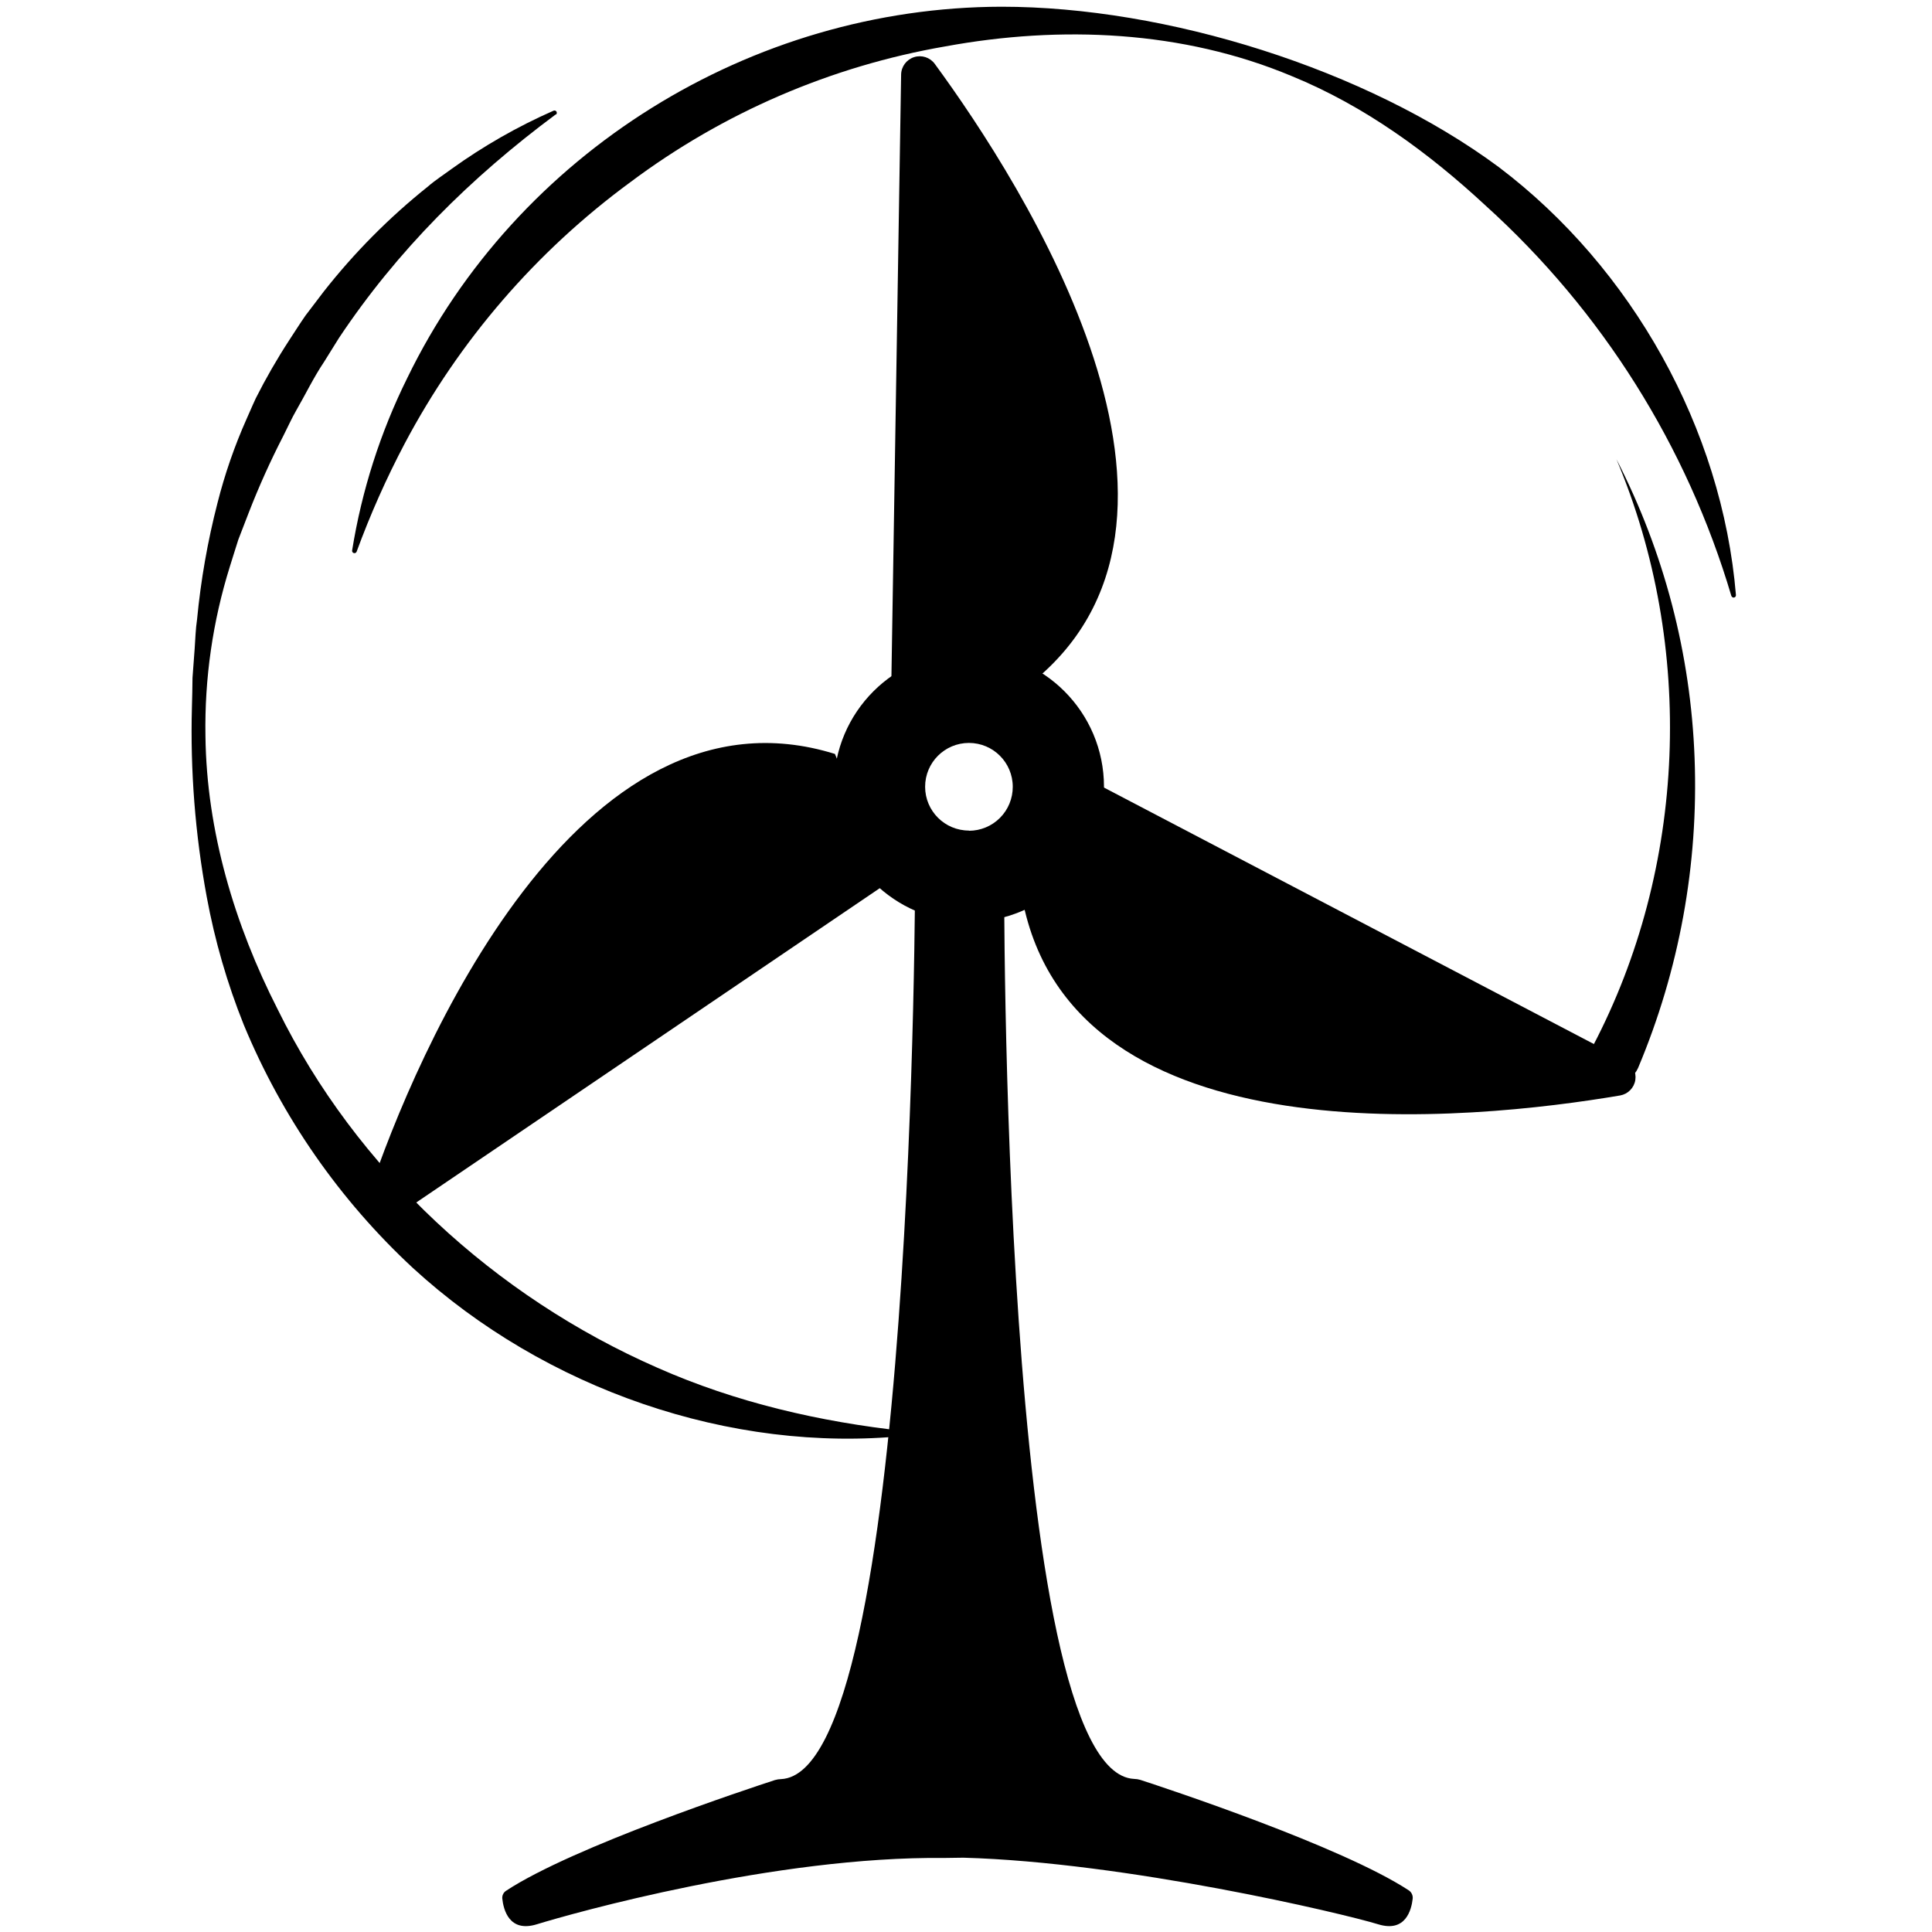
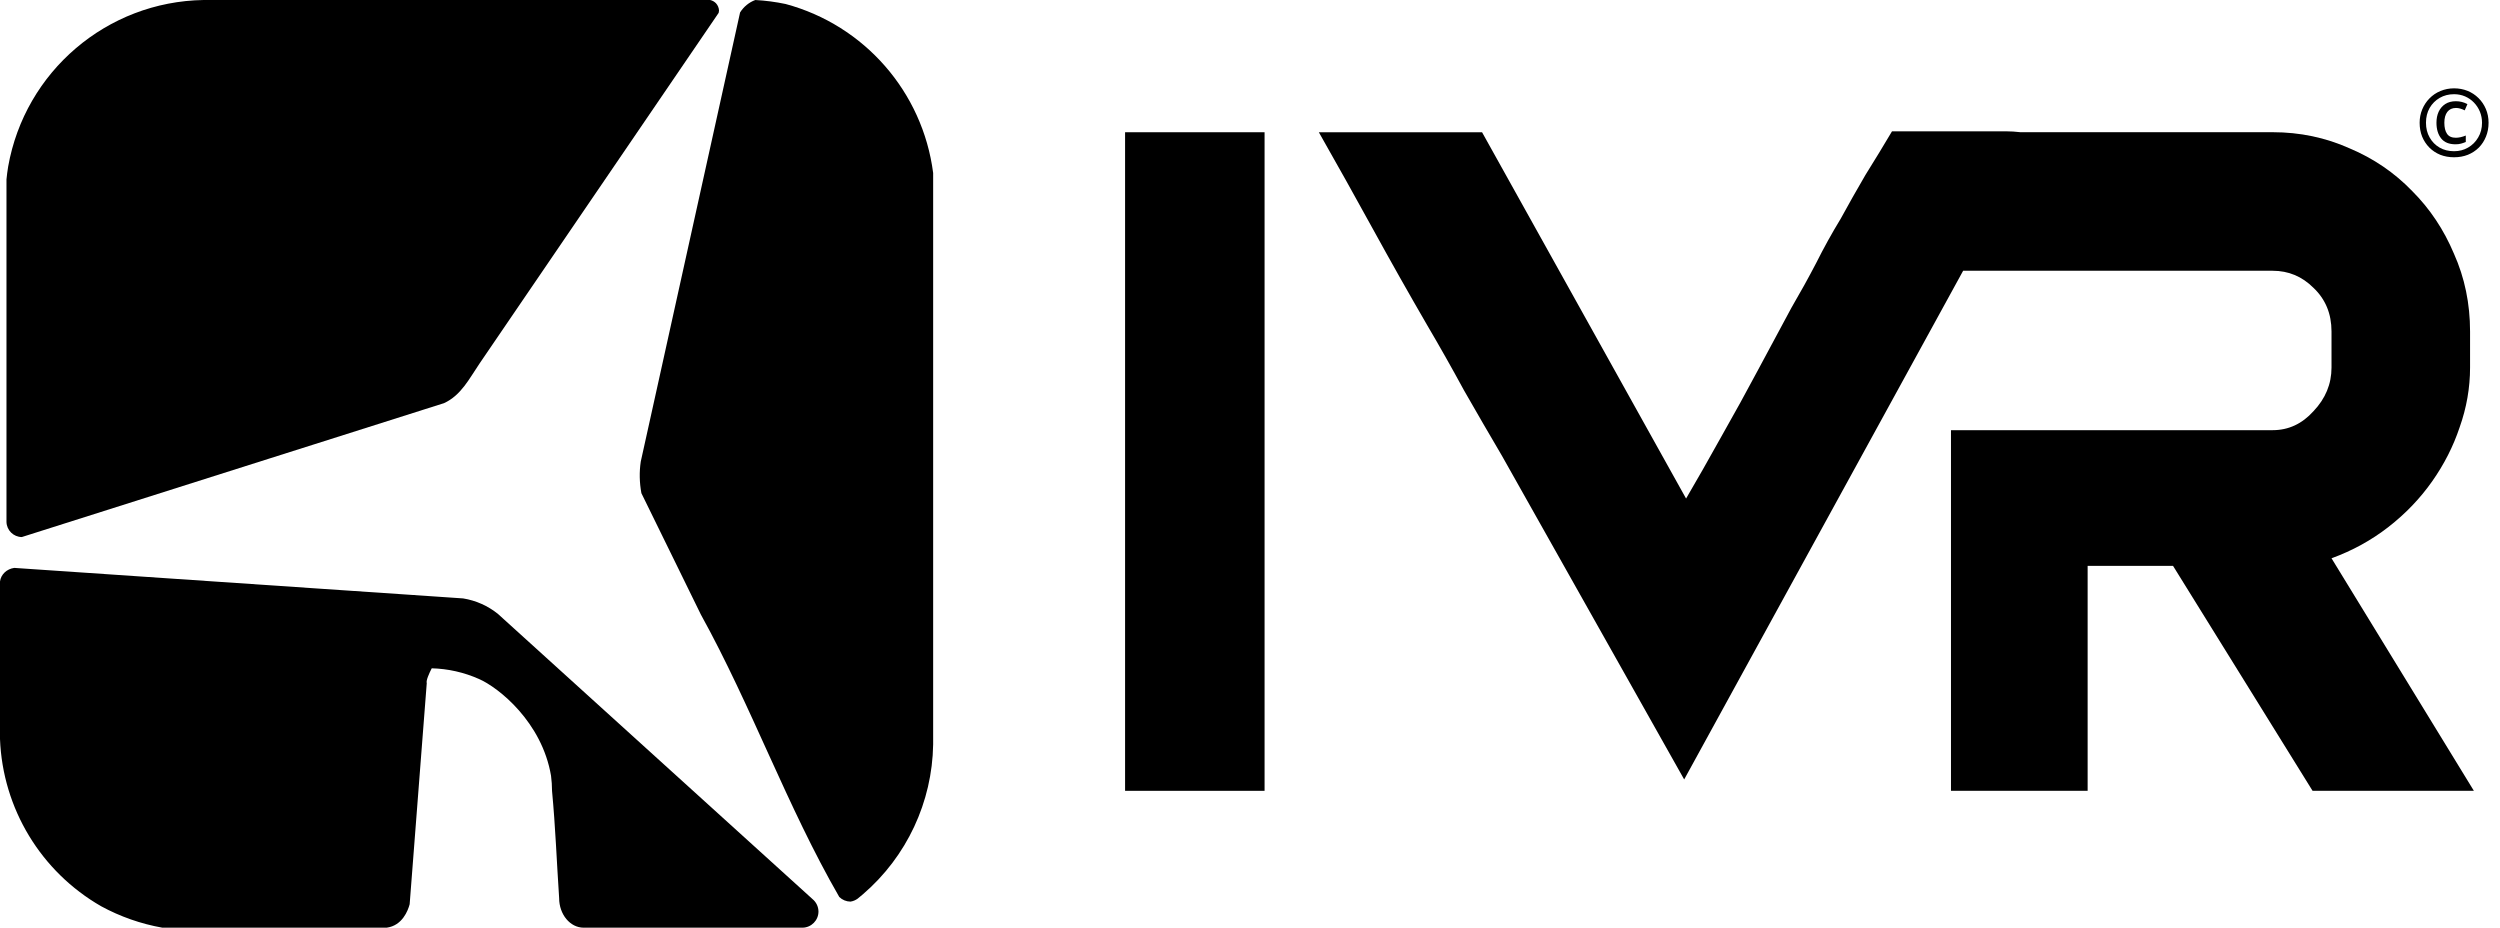
- <svg xmlns="http://www.w3.org/2000/svg" id="Layer_1" data-name="Layer 1" viewBox="0 0 500 500">
-   <path d="M229.51,228.62l-126.82,86a4.82,4.82,0,0,1-7.29-5.5c12.12-36.29,54.13-134.69,120.69-114Z" />
-   <path d="M230.63,179.54,233.21,19.3a4.82,4.82,0,0,1,8.7-2.78c22.63,30.85,79.16,118.75,23.84,161.14Z" />
-   <path d="M284.35,203.11,420.72,274.5a4.82,4.82,0,0,1-1.41,9c-37.72,6.41-141.64,17.56-154.74-50.9Z" />
-   <path d="M143.84,29.6C121.75,46,102.76,64.89,87.71,87.49l-3.85,6.18c-2.69,4-4.81,8.43-7.24,12.63-1,1.69-2.36,4.68-3.29,6.49a206.63,206.63,0,0,0-9,20l-2.65,6.86c-.76,2.33-1.46,4.68-2.2,7a138.93,138.93,0,0,0-6.31,43.81c.28,24.65,7.57,48.94,18.68,70.73,20.33,41.38,56.22,74.35,98.29,92.78,20.33,9,42,14,64.15,16.41a.6.6,0,0,1,0,1.2c-45.25,4.57-93.26-12.09-127.39-43.39a179.42,179.42,0,0,1-43.82-63,173.48,173.48,0,0,1-9.58-33.1A235.07,235.07,0,0,1,49.67,183c.09-2.52.11-5,.15-7.57l.56-7.56c.18-2.53.24-5.07.62-7.57a194.93,194.93,0,0,1,5.28-30.1,134.24,134.24,0,0,1,7.55-21.81l1.56-3.54.8-1.76a157.79,157.79,0,0,1,8.63-15c1.42-2.15,2.78-4.34,4.25-6.44l4.67-6.14a166.12,166.12,0,0,1,27-27.23c1.81-1.59,4.25-3.17,6.14-4.57a145.83,145.83,0,0,1,26.37-15.06.6.6,0,0,1,.8.3.6.6,0,0,1-.2.74Z" />
-   <path d="M236.84,224.43s.11,234.31-34.68,236a6.36,6.36,0,0,0-1.62.25c-6.55,2.13-52.23,17.23-69.55,28.64a2.16,2.16,0,0,0-1,2c.29,2.83,1.75,8.89,8.92,6.69,9.22-2.84,61.69-17.65,105.51-17.17l4.89-.07c42.05,1.16,98.15,14.4,107.38,17.24,7.09,2.18,8.59-3.75,8.91-6.61a2.3,2.3,0,0,0-1-2.17c-17.38-11.41-62.95-26.47-69.49-28.6a6.22,6.22,0,0,0-1.61-.25c-34.78-1.66-33.63-236-33.63-236Z" />
-   <path d="M448.08,154.25a220.7,220.7,0,0,0-63.56-101c-14.79-13.73-31.37-25.85-50.18-33.54C306.12,7.86,274.51,6.53,244.69,12a190.16,190.16,0,0,0-81.56,35.15,200,200,0,0,0-58.38,67.61,228.85,228.85,0,0,0-12.45,28,.6.6,0,0,1-.78.36.61.61,0,0,1-.39-.66,156.41,156.41,0,0,1,14.28-44.65c28.34-58.34,89-95.94,153.78-96.07,42.61,0,94.37,16.08,128.69,41.5C422.35,69.3,445.69,111,449.26,154a.6.6,0,0,1-.55.65.62.62,0,0,1-.63-.43Z" />
-   <path d="M412.17,270.84c24.31-46.26,26.63-103.45,6.16-152a184.2,184.2,0,0,1,20.23,77.42,188.31,188.31,0,0,1-14.62,80.11,6.5,6.5,0,1,1-11.77-5.51Z" />
-   <path d="M250.76,168.67a34.95,34.95,0,1,0,34.95,34.94A34.94,34.94,0,0,0,250.76,168.67Zm0,46.28a11.34,11.34,0,1,1,11.34-11.34A11.34,11.34,0,0,1,250.76,215Z" />
+ <svg xmlns="http://www.w3.org/2000/svg" version="1.1" id="svg1" width="969.257" height="359.666" viewBox="0 0 969.257 359.666" xml:space="preserve">
+   <defs id="defs1" />
+   <g id="g1" transform="translate(223.6494,-370.2004)">
+     <g id="g15" transform="matrix(2.385506,0,0,2.385506,-454.1312,-683.0616)" style="fill:#000000;fill-opacity:1;stroke-width:0.586">
+       <path d="m 404.116,462.866 c -1.337,2.262 -2.776,4.626 -4.319,7.094 -1.439,2.468 -2.776,4.832 -4.01,7.094 -1.439,2.365 -2.779,4.781 -4.012,7.249 -1.234,2.365 -2.57,4.781 -4.01,7.249 l -5.55,10.333 c -1.748,3.29 -3.703,6.836 -5.862,10.641 -2.056,3.701 -3.959,7.044 -5.707,10.026 l -33.158,-59.533 h -26.527 c 2.982,5.244 5.912,10.489 8.791,15.733 2.879,5.244 5.809,10.435 8.791,15.576 2.056,3.496 4.06,7.043 6.013,10.642 2.056,3.599 4.115,7.146 6.171,10.642 l 29.611,52.593 45.337,-82.674 h 50.308 c 2.57,0 4.782,0.924 6.632,2.775 1.954,1.851 2.93,4.216 2.93,7.095 v 5.859 c 0,2.673 -0.977,5.039 -2.93,7.095 -1.851,2.056 -4.062,3.084 -6.632,3.084 h -52.284 v 58.607 h 22.21 v -36.553 h 13.88 l 22.673,36.553 h 26.218 l -23.134,-37.787 c 3.393,-1.234 6.478,-2.928 9.254,-5.088 2.776,-2.159 5.142,-4.628 7.095,-7.404 1.954,-2.776 3.444,-5.707 4.472,-8.791 1.131,-3.187 1.696,-6.426 1.696,-9.717 v -5.859 c 0,-4.524 -0.873,-8.74 -2.621,-12.647 -1.645,-3.907 -3.907,-7.3 -6.786,-10.179 -2.879,-2.982 -6.271,-5.296 -10.178,-6.941 -3.907,-1.748 -8.073,-2.621 -12.495,-2.621 h -41.007 c -0.785,-0.093 -1.571,-0.145 -2.356,-0.145 z" style="font-size:154.229px;line-height:1.1;font-family:Movement;-inkscape-font-specification:Movement;letter-spacing:9.037px;fill:#000000;fill-opacity:1;stroke-width:2.8;paint-order:stroke markers fill" id="path14" />
+       <path d="m 279.471,463.018 v 107.035 h 22.67 V 463.018 Z" style="font-size:154.229px;line-height:1.1;font-family:Movement;-inkscape-font-specification:Movement;letter-spacing:9.037px;fill:#000000;fill-opacity:1;stroke-width:2.8;paint-order:stroke markers fill" id="path15" />
+       <text xml:space="preserve" style="font-style:normal;font-variant:normal;font-weight:800;font-stretch:normal;font-size:15.271px;line-height:1.1;font-family:Lifta;-inkscape-font-specification:'Lifta Ultra-Bold';text-align:start;letter-spacing:0px;writing-mode:lr-tb;direction:ltr;text-anchor:start;fill:#000000;fill-opacity:1;stroke-width:1.109;paint-order:stroke markers fill" x="489.119" y="466.93" id="text15-6">
+         <tspan id="tspan15-1" style="font-size:15.271px;fill:#000000;fill-opacity:1;stroke-width:1.109" x="489.119" y="466.93">©</tspan>
+       </text>
+     </g>
+     <g id="g23" transform="translate(0,-928)" style="fill:#000000">
+       <path d="m -218.11,1518.375 c -2.927,0.392 -5.201,2.554 -5.539,5.268 v 0.914 53.906 6.28 c 1.041,26.915 15.856,51.401 39.214,64.812 7.402,4.027 15.405,6.832 23.701,8.306 h 29.778 56.049 1.198 c 6.042,-0.807 8.229,-6.634 8.886,-9.078 l 0.056,-0.741 4.934,-63.861 1.637,-21.114 c -0.346,-0.997 0.953,-3.847 1.929,-5.764 6.303,0.165 12.51,1.565 18.267,4.119 7.698,3.34 24.479,16.765 27.987,37.547 0.25,1.935 0.38,3.884 0.39,5.836 v 0.039 c 1.318,14.007 1.82,27.498 2.754,41.555 0.003,6.319 4.241,11.445 9.479,11.468 h 0.072 28.92 29.315 26.425 0.16 c 3.424,-0.058 6.168,-2.856 6.175,-6.28 -0.026,-1.861 -0.864,-3.618 -2.303,-4.798 l -0.358,-0.327 -86.358,-78.287 -15.587,-14.13 -2.199,-1.995 -15.451,-14.006 -1.982,-1.797 c -3.897,-3.154 -8.566,-5.237 -13.537,-6.04 l -4.885,-0.333 -6.614,-0.451 -12.246,-0.834 -22.016,-1.494 -10.572,-0.716 -92.62,-6.299 -21.812,-1.482 z" style="display:inline;vector-effect:non-scaling-stroke;fill:#000000;fill-opacity:1;stroke:none;stroke-width:0.44;-inkscape-stroke:hairline;paint-order:stroke markers fill" id="path20" />
+       <path d="m -144.705,1298.2 c -37.481,0.595 -69.27,27.699 -75.786,64.614 -0.269,1.639 -0.485,3.287 -0.648,4.94 v 5.441 11.715 115.327 0.333 c 0.091,3.225 2.712,5.805 5.941,5.848 l 3.502,-1.111 92.824,-29.439 17.106,-5.422 41.956,-13.308 8.325,-2.637 c 6.663,-3.092 9.745,-9.479 13.734,-15.328 l 17.853,-26.19 5.508,-8.071 3.742,-5.49 63.626,-93.305 1.995,-2.927 c 0.072,-0.29 0.124,-0.589 0.143,-0.889 -0.047,-1.044 -0.462,-2.038 -1.16,-2.816 -0.618,-0.642 -1.41,-1.087 -2.279,-1.285 h -2.242 -76.934 -7.633 -31.557 -76.706 z" style="display:inline;fill:#000000;fill-opacity:1;stroke:none;stroke-width:1.954;stroke-dasharray:none;stroke-opacity:1;paint-order:stroke markers fill" id="path4" />
+       <path d="m 69.186,1298.2 c -2.438,0.907 -4.516,2.609 -5.91,4.842 l -1.445,6.552 -25.48,115.222 -4.897,22.158 -5.002,22.608 -1.674,7.565 c -0.605,3.994 -0.521,8.16 0.248,12.277 l 9.183,18.736 1.704,3.471 12.166,24.832 c 19.606,35.456 33.44,74.457 53.659,109.492 1.163,1.142 2.724,1.788 4.354,1.803 1.006,-0.154 1.96,-0.551 2.779,-1.154 0.715,-0.573 1.418,-1.157 2.112,-1.754 16.913,-14.576 26.793,-35.682 27.154,-58.006 v -2.408 -219.18 c -4.052,-31.396 -26.629,-57.254 -57.191,-65.503 -3.875,-0.814 -7.805,-1.332 -11.758,-1.55 z" style="display:inline;vector-effect:non-scaling-stroke;fill:#000000;fill-opacity:1;stroke:none;stroke-width:0.474;-inkscape-stroke:hairline;paint-order:stroke markers fill" id="path5" />
+     </g>
+   </g>
</svg>
